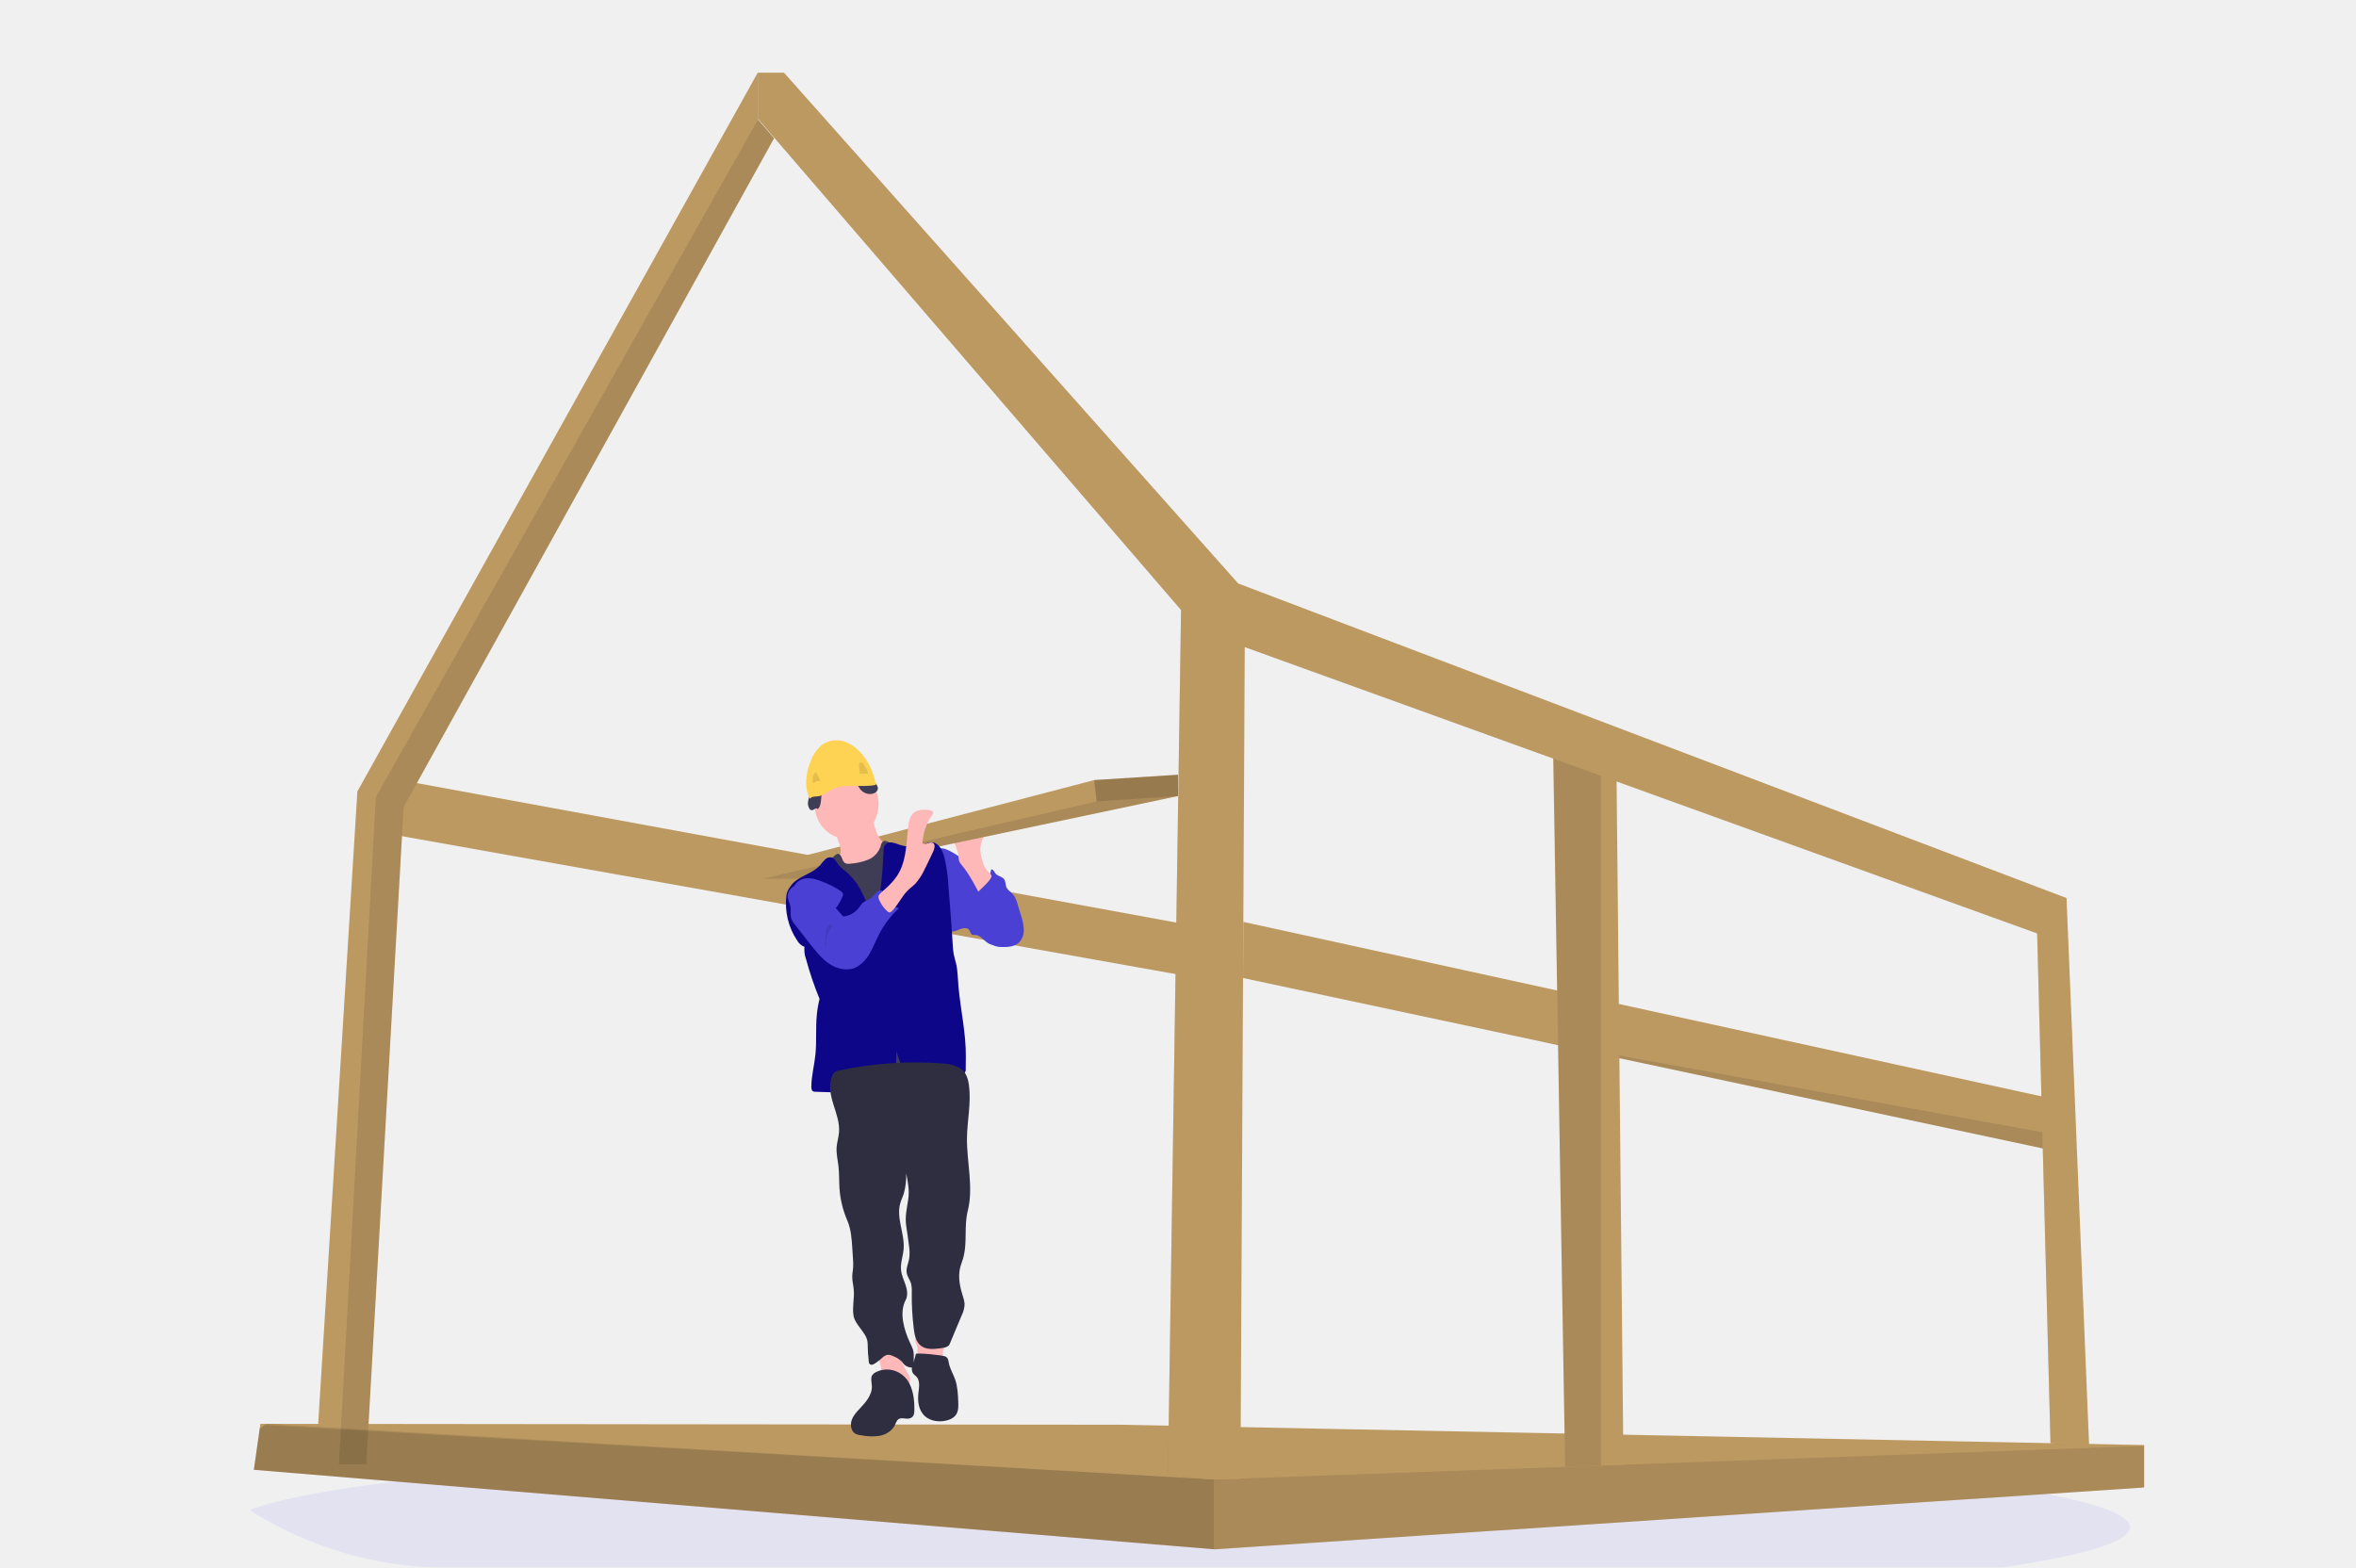
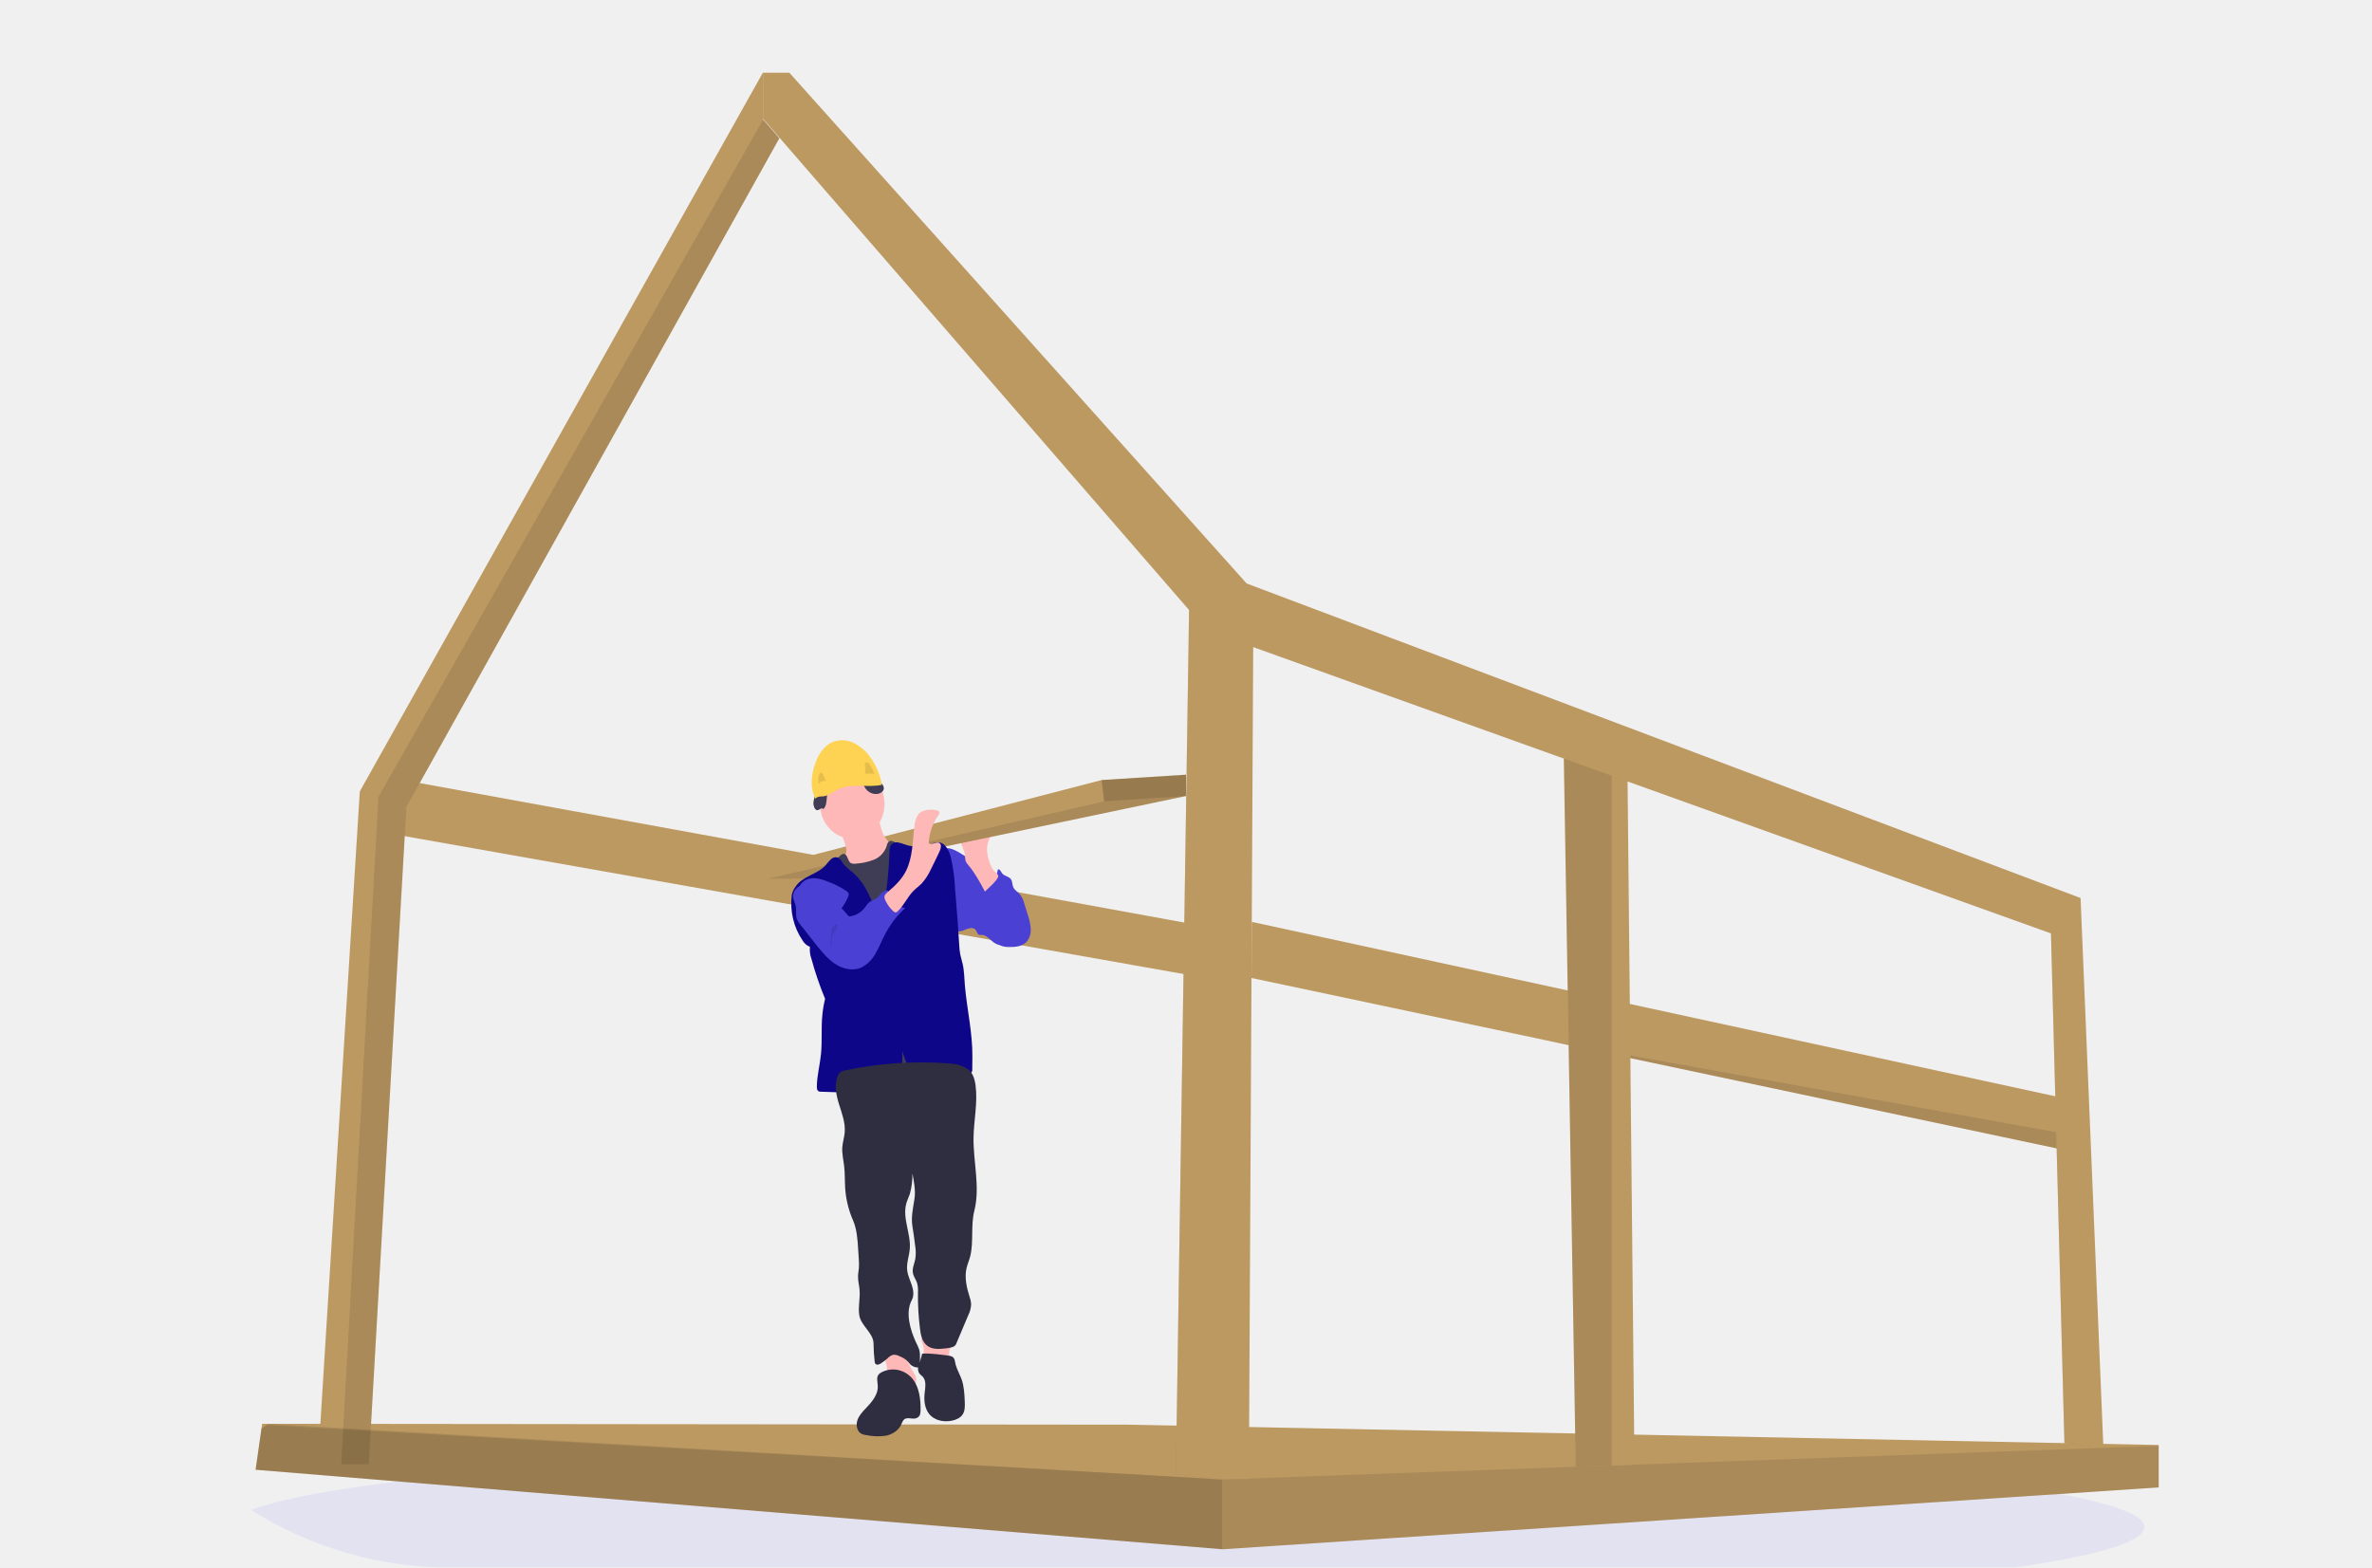
- <svg xmlns="http://www.w3.org/2000/svg" width="544" height="362" viewBox="0 0 544 362" fill="none">
+ <svg xmlns="http://www.w3.org/2000/svg" width="354" height="234" viewBox="0 0 354 234" fill="none">
  <g id="underConstruction" clip-path="url(#clip0)">
-     <path id="Vector" opacity="0.1" d="M491.809 352.641C491.809 356.054 480.941 359.252 461.976 362H103.269C87.31 362.037 71.626 357.501 57.812 348.854L57.6 348.724C63.05 346.575 72.888 344.571 86.277 342.762L86.878 342.683C92.882 341.888 99.593 341.134 106.927 340.419C107.112 340.419 107.301 340.389 107.486 340.364C113.306 339.804 119.496 339.28 126.058 338.79C126.266 338.79 126.469 338.75 126.677 338.74C129.208 338.544 131.791 338.357 134.427 338.18L135.443 338.11C154.634 336.821 176.448 335.792 200.105 335.112H200.133C203.446 335.013 206.794 334.924 210.178 334.848C213.941 334.751 217.75 334.666 221.605 334.593C224.547 334.523 227.526 334.473 230.515 334.423H230.584C244.066 334.203 257.996 334.093 272.24 334.093C307.462 334.093 340.754 334.788 370.253 336.037H370.337C374.872 336.227 379.325 336.437 383.666 336.651L387.361 336.841C392.26 337.094 397.033 337.366 401.679 337.656C456.318 341.019 491.809 346.48 491.809 352.641Z" fill="#6C63FF" />
-     <path id="Vector_2" d="M72.893 338.146L77.738 338.131H84.569L93.206 186.339L178.739 31.924L175.021 27.607V16.674L82.518 182.761L72.893 338.146Z" fill="#BD9962" />
-     <path id="Vector_3" d="M58.616 339.41L280.245 357.758L280.434 357.773L494.922 343.502L495.084 343.492V333.693L258.745 329.001L61.568 328.797H60.127L59.969 329.896L58.616 339.41Z" fill="#BD9962" />
-     <path id="Vector_4" opacity="0.1" d="M58.616 339.41L280.245 357.758L280.434 357.773L494.922 343.502L495.084 343.312V333.898H494.894L280.245 341.653L61.568 328.797H61.535L61.147 329.071L59.969 329.896L58.616 339.41Z" fill="black" />
-     <path id="Vector_5" opacity="0.1" d="M58.616 339.41L280.245 357.758V341.653L61.147 329.071L59.969 329.896L58.616 339.41Z" fill="black" />
-     <path id="Vector_6" opacity="0.1" d="M286.66 145.755L287.413 149.428L470.373 215.545L473.458 333.269L480.137 334.078L474.899 213.097L286.66 145.755Z" fill="black" />
-     <path id="Vector_7" d="M287.016 225.848L354.121 240.144L354.144 240.149L471.676 265.198L477.057 262.864L477.038 262.455L476.687 254.335L287.085 212.887L287.016 225.848Z" fill="#BD9962" />
-     <path id="Vector_8" opacity="0.1" d="M174.993 27.402L272.702 140.859L269.681 340.429L277.981 341.513L280.244 134.328L174.993 16.789V27.402Z" fill="black" />
-     <path id="Vector_9" d="M90.9 192.754L158.385 204.779L158.408 204.783L276.605 225.855L281.916 223.341L281.885 222.932L281.3 214.828L90.596 179.796L90.9 192.754Z" fill="#BD9962" />
-     <path id="Vector_10" opacity="0.1" d="M354.144 240.149L471.676 265.198L477.056 262.864L477.038 262.455L354.144 240.149Z" fill="black" />
-     <path id="Vector_11" d="M358.638 175.166L360.453 283.266L361.39 338.725L369.653 338.425L374.854 338.235L373.237 176.73L369.653 175.441L368.868 175.166H358.638Z" fill="#BD9962" />
-     <path id="Vector_12" opacity="0.1" d="M358.711 175.141V175.166L360.453 283.266L361.39 338.725L369.653 338.425V175.141H358.711Z" fill="black" />
-     <path id="Vector_13" d="M229.208 202.773C229.693 203.058 230.156 203.384 230.593 203.748C231.111 204.238 231.576 204.789 231.979 205.392C233.96 208.165 235.789 211.388 235.595 214.886C235.6 215.394 235.511 215.899 235.334 216.371C235.157 216.842 234.896 217.272 234.566 217.634C233.748 218.388 232.575 218.423 231.503 218.423C230.339 218.423 229.115 218.423 228.109 217.774C227.102 217.124 226.261 215.86 225.069 215.89C224.901 215.92 224.73 215.92 224.561 215.89C224.15 215.745 224.067 215.16 223.799 214.791C223.337 214.126 222.363 214.291 221.638 214.581C220.913 214.871 220.109 215.305 219.393 214.97C218.978 214.733 218.638 214.366 218.419 213.916C216.705 210.918 216.34 207.315 216.017 203.833C215.818 201.714 214.303 194.489 218.483 196.133C220.331 196.852 222.058 198.291 223.739 199.346L229.208 202.773Z" fill="#4A41D4" />
-     <path id="Vector_14" d="M225.079 203.488C225.452 203.778 225.904 203.925 226.364 203.905C226.823 203.886 227.264 203.7 227.614 203.378C228.302 202.706 228.74 201.786 228.847 200.79C229.309 200.635 229.545 201.289 229.84 201.689C230.358 202.369 231.411 202.359 231.882 203.083C232.21 203.583 232.136 204.277 232.367 204.842C232.667 205.572 233.411 205.951 233.919 206.541C234.399 207.185 234.745 207.933 234.935 208.734L235.692 211.193C236.055 212.215 236.288 213.286 236.385 214.376C236.433 214.921 236.38 215.47 236.229 215.993C236.079 216.515 235.833 217 235.508 217.419C234.491 218.603 232.824 218.728 231.351 218.693C230.859 218.704 230.368 218.642 229.891 218.508C228.584 218.068 227.748 216.644 227.402 215.21C227.055 213.776 227.092 212.272 226.889 210.803C226.67 209.36 226.282 207.953 225.734 206.616C225.328 205.577 224.21 204.028 224.229 202.923C224.561 202.923 224.801 203.253 225.079 203.488Z" fill="#4A41D4" />
-     <path id="Vector_15" d="M226.737 198.426C226.521 197.717 226.395 196.979 226.363 196.233C226.363 194.734 226.996 193.324 227.633 191.985L222.354 192.76C221.716 192.855 221.005 192.995 220.645 193.569C220.508 193.854 220.437 194.17 220.437 194.491C220.437 194.812 220.508 195.128 220.645 195.413C220.909 195.983 221.12 196.581 221.273 197.197C221.285 197.736 221.342 198.273 221.444 198.801C221.608 199.189 221.838 199.54 222.123 199.835C223.633 201.644 224.765 203.778 225.892 205.891C225.859 205.831 229.074 203.138 228.945 202.259C228.871 201.759 227.942 201.159 227.647 200.68C227.238 199.983 226.932 199.223 226.737 198.426V198.426Z" fill="#FFB8B8" />
-     <path id="Vector_16" d="M272 178.904V183.826L194.096 200.265L190.055 202.913H176.111V200.14L252.652 180.133L272 178.904Z" fill="#BD9962" />
-     <path id="Vector_17" opacity="0.1" d="M272 183.826L194.096 200.265L190.055 202.913H176.111L253.22 185.06L272 183.826Z" fill="black" />
-     <path id="Vector_18" d="M195.459 193.679C199.545 193.679 202.858 190.095 202.858 185.674C202.858 181.254 199.545 177.67 195.459 177.67C191.372 177.67 188.06 181.254 188.06 185.674C188.06 190.095 191.372 193.679 195.459 193.679Z" fill="#FFB8B8" />
-     <path id="Vector_19" d="M194.027 195.673C194.134 196.131 194.134 196.609 194.027 197.067C193.911 197.387 193.747 197.684 193.542 197.946C192.826 198.946 192.033 199.879 191.173 200.735C191.611 201.794 192.401 202.637 193.385 203.098C194.363 203.548 195.388 203.866 196.438 204.043C196.962 204.192 197.508 204.232 198.045 204.162C198.541 204.028 199.011 203.797 199.431 203.483L203.542 200.82C204.162 200.456 204.736 200.008 205.251 199.485C206.005 198.647 206.431 197.527 206.442 196.358C206.461 196.148 206.409 195.938 206.294 195.768C206.137 195.62 205.939 195.53 205.731 195.513C204.285 195.168 203.145 193.899 202.498 192.46C201.913 190.985 201.535 189.424 201.376 187.828L196.992 190.326C196.341 190.701 195.695 191.076 195.02 191.401C194.591 191.611 193.722 191.785 193.418 192.21C192.836 192.995 193.875 194.729 194.027 195.673Z" fill="#FFB8B8" />
-     <path id="Vector_20" d="M191.2 199.281C190.576 199.834 190.089 200.547 189.782 201.354C189.496 202.354 189.782 203.408 190.041 204.397C191.253 208.614 192.179 212.921 192.812 217.284C193.2 220.282 193.343 223.325 193.533 226.358C193.921 232.544 194.484 242.408 195.237 248.554C198.008 248.689 200.71 247.814 203.458 247.494C208.594 246.905 213.883 248.254 218.913 246.995C217.693 241.783 216.474 232.884 215.255 227.677C214.715 225.626 214.341 223.528 214.137 221.406C214.031 219.882 214.095 218.353 214.114 216.819C214.155 213.821 214.003 210.823 213.85 207.825C213.675 204.327 213.499 200.83 212.733 197.407C212.679 196.971 212.49 196.567 212.197 196.263C211.735 195.898 211.135 196.028 210.585 196.108C208.902 196.339 207.199 195.902 205.791 194.879C205.181 194.429 204.364 193.879 203.796 194.379C203.553 194.68 203.393 195.049 203.334 195.443C203.082 196.15 202.694 196.791 202.196 197.322C201.697 197.854 201.099 198.264 200.442 198.526C199.126 199.042 197.748 199.348 196.35 199.436C195.923 199.535 195.477 199.48 195.08 199.281C194.424 198.846 194.378 197.282 193.551 197.177C192.826 197.087 191.69 198.776 191.2 199.281Z" fill="#3F3D56" />
-     <path id="Vector_21" d="M202.128 211.483C200.424 209.719 199.676 207.161 198.433 204.987C197.587 203.525 196.507 202.239 195.242 201.189C194.606 200.735 194.023 200.2 193.505 199.595C193.066 199.011 192.734 198.231 192.069 198.006C191.794 197.942 191.509 197.95 191.238 198.031C190.967 198.112 190.718 198.263 190.512 198.471C190.105 198.891 189.72 199.335 189.358 199.8C187.399 201.994 183.958 202.299 182.407 204.837C181.988 205.375 181.703 206.02 181.58 206.711C181.133 210.405 182.016 214.144 184.046 217.154C184.439 217.852 185.043 218.381 185.755 218.653C185.658 219.585 185.773 220.528 186.088 221.401C186.943 224.564 187.994 227.66 189.233 230.67C188.937 231.848 188.73 233.049 188.614 234.263C188.291 237.316 188.591 240.414 188.286 243.472C188.037 245.97 187.362 248.404 187.339 250.907C187.339 251.307 187.372 251.782 187.69 251.986C187.86 252.081 188.05 252.124 188.24 252.111L193.921 252.296C197.219 252.401 200.549 252.506 203.796 251.847C204.228 251.777 204.648 251.634 205.038 251.422C206.137 250.757 206.502 249.258 206.678 247.924C206.907 246.194 206.998 244.445 206.95 242.697C207.639 245.051 208.456 247.484 210.534 248.504C211.634 249.043 212.89 249.003 214.095 248.968C216.694 248.843 219.283 248.555 221.85 248.104C222.008 248.125 222.169 248.106 222.319 248.048C222.469 247.99 222.605 247.895 222.715 247.77C222.825 247.645 222.906 247.494 222.953 247.329C222.999 247.164 223.009 246.99 222.982 246.82L223.01 244.092C223.065 238.55 221.795 233.254 221.301 227.737C221.144 225.998 221.157 224.239 220.765 222.536C220.603 221.821 220.368 221.121 220.224 220.402C220.101 219.697 220.024 218.985 219.994 218.268L219.633 212.772C219.462 210.229 219.218 207.775 219.037 205.237C218.938 202.765 218.607 200.311 218.049 197.912C217.647 196.412 216.811 194.714 215.366 194.529C214.594 194.434 213.846 194.799 213.112 195.053C211.307 195.668 209.369 195.659 207.569 195.028C207.013 194.791 206.433 194.623 205.842 194.529C205.544 194.485 205.241 194.527 204.963 194.652C204.686 194.777 204.444 194.979 204.262 195.238C204.083 195.629 203.999 196.062 204.017 196.497C203.8 201.489 203.399 206.631 202.128 211.483Z" fill="#0E0689" />
-     <path id="Vector_22" d="M194.697 211.633C192.568 209.204 190.383 206.731 187.639 205.187C186.559 204.577 185.33 204.118 184.134 204.347C182.938 204.577 181.824 205.701 181.88 207.016C181.917 207.83 182.374 208.55 182.517 209.349C182.684 210.249 182.443 211.208 182.702 212.077C182.912 212.65 183.226 213.172 183.626 213.611L186.896 217.804C188.281 219.552 189.667 221.326 191.45 222.536C193.233 223.745 195.542 224.309 197.5 223.45C198.894 222.749 200.052 221.599 200.817 220.157C201.629 218.758 202.202 217.229 202.964 215.785C204.15 213.478 205.716 211.424 207.583 209.724C206.622 209.454 205.417 209.074 204.812 208.225C204.64 207.955 204.493 207.667 204.373 207.365L203.625 205.617C203.37 205.602 203.116 205.645 202.877 205.742C202.639 205.839 202.422 205.989 202.239 206.181C201.918 206.582 201.574 206.961 201.209 207.315C200.558 207.845 199.676 207.99 199.085 208.595C198.856 208.854 198.649 209.135 198.466 209.434C198.019 210.07 197.451 210.595 196.801 210.974C196.151 211.353 195.434 211.578 194.697 211.633V211.633Z" fill="#4A41D4" />
-     <path id="Vector_23" d="M207.754 201.184C209.357 198.021 209.283 194.229 209.74 190.656C209.789 189.71 210.096 188.801 210.622 188.043C211.546 186.914 213.176 186.899 214.571 187.044C214.982 187.094 215.495 187.303 215.472 187.748C215.439 187.907 215.367 188.054 215.264 188.173C213.912 190.061 213.117 192.345 212.982 194.729C213.707 195.273 214.83 194.154 215.527 194.729C215.989 195.148 215.777 195.978 215.499 196.577C214.856 197.966 214.192 199.346 213.509 200.715C212.963 201.921 212.251 203.032 211.398 204.008C210.811 204.617 210.123 205.097 209.527 205.696C208.142 207.101 207.306 209.084 205.874 210.453C205.753 210.595 205.589 210.686 205.412 210.708C205.23 210.694 205.058 210.611 204.927 210.473C204.212 209.844 203.619 209.068 203.181 208.19C202.636 207.101 202.719 206.781 203.579 206.011C205.186 204.637 206.752 203.163 207.754 201.184Z" fill="#FFB8B8" />
-     <path id="Vector_24" d="M192.018 209.484C192.295 209.669 192.637 209.879 192.941 209.724C193.066 209.642 193.172 209.531 193.251 209.399C193.779 208.637 194.219 207.808 194.563 206.931C194.622 206.807 194.655 206.67 194.66 206.531C194.66 206.211 194.396 205.976 194.152 205.791C192.84 204.887 191.43 204.162 189.953 203.633C188.734 203.133 187.459 202.698 186.166 202.823C185.68 202.859 185.206 203 184.771 203.239C184.337 203.477 183.952 203.809 183.639 204.212C182.716 205.497 184.263 205.886 185.233 206.351C187.478 207.455 189.907 208.095 192.018 209.484Z" fill="#4A41D4" />
-     <path id="Vector_25" opacity="0.1" d="M190.563 217.978C190.547 218.093 190.557 218.209 190.591 218.318C190.624 218.428 190.681 218.527 190.757 218.608C190.891 217.899 190.715 217.149 190.854 216.434C191.057 215.36 192.023 214.551 192.106 213.471C190.337 213.097 190.577 216.819 190.563 217.978Z" fill="black" />
-     <path id="Vector_26" opacity="0.2" d="M272 178.904V183.826L253.22 185.06L252.652 180.133L272 178.904Z" fill="black" />
-     <path id="Vector_27" d="M188.799 186.864C189.972 185.829 189.293 183.661 190.087 182.272C190.549 181.512 191.33 181.112 192.096 180.773C193.022 180.304 194.013 180.007 195.029 179.893C195.538 179.84 196.052 179.912 196.531 180.103C197.011 180.294 197.445 180.6 197.801 180.997C198.101 181.367 198.304 181.817 198.586 182.202C198.935 182.651 199.389 182.989 199.902 183.181C200.414 183.372 200.965 183.411 201.496 183.291C202.11 183.141 202.747 182.636 202.706 181.957C202.636 181.544 202.441 181.167 202.151 180.888L200.83 179.304C199.329 177.505 197.662 175.596 195.459 175.146C193.925 174.832 192.355 175.276 190.877 175.811C190.281 176.026 189.612 176.346 189.445 177C189.335 177.45 189.501 177.939 189.404 178.394C189.214 179.299 188.143 179.603 187.644 180.363C187.145 181.122 187.298 182.022 187.154 182.861C187.011 183.701 186.596 184.52 186.545 185.39C186.512 185.914 186.757 186.889 187.302 187.079C187.847 187.268 188.462 186.239 188.799 186.864Z" fill="#3F3D56" />
-     <path id="Vector_28" d="M202.258 181.237C201.868 179.039 201.029 176.963 199.8 175.161C198.708 173.478 197.189 172.173 195.427 171.404C194.545 171.031 193.598 170.879 192.655 170.96C191.711 171.04 190.797 171.351 189.981 171.868C188.769 172.804 187.826 174.091 187.261 175.581C186.064 178.369 185.621 181.777 187.011 184.455C187.565 183.726 188.517 184.056 189.358 183.791C190.411 183.466 191.302 182.706 192.304 182.232C195.33 180.788 199.024 181.957 202.258 181.237Z" fill="#FED253" />
-     <path id="Vector_29" opacity="0.1" d="M187.718 181.082C187.612 180.183 187.543 179.139 188.134 178.499C188.163 178.46 188.201 178.429 188.243 178.408C188.286 178.387 188.332 178.377 188.379 178.379C188.42 178.394 188.458 178.417 188.49 178.448C188.523 178.479 188.549 178.517 188.568 178.559C188.909 179.142 189.2 179.757 189.436 180.398C189.092 180.312 188.732 180.34 188.403 180.478C188.073 180.616 187.79 180.858 187.589 181.172" fill="black" />
-     <path id="Vector_30" opacity="0.1" d="M198.512 178.544L198.346 176.76C198.319 176.613 198.33 176.461 198.378 176.321C198.448 176.203 198.555 176.117 198.68 176.08C198.804 176.043 198.937 176.058 199.052 176.121C199.28 176.257 199.467 176.459 199.593 176.705C199.977 177.344 200.296 178.026 200.544 178.739C199.8 178.584 199.035 178.594 198.295 178.769" fill="black" />
-     <path id="Vector_31" d="M203.485 316.555C203.568 317.315 203.531 318.066 203.377 318.787C202.986 320.211 201.835 321.297 200.696 322.315L207.439 323.681C208.253 323.844 209.171 323.995 209.767 323.592C210.011 323.377 210.182 323.105 210.266 322.8C210.349 322.495 210.343 322.166 210.248 321.842C210.069 321.195 209.964 320.543 209.935 319.897C210.06 319.381 210.129 318.848 210.141 318.306C210.038 317.873 209.845 317.448 209.569 317.054C208.17 314.735 207.324 312.258 206.478 309.802C206.503 309.872 201.818 311.15 201.749 312.037C201.71 312.541 202.704 313.48 202.945 314.053C203.27 314.877 203.452 315.721 203.485 316.555V316.555Z" fill="#FFB8B8" />
-     <path id="Vector_32" d="M209.454 318.623C208.586 317.486 207.387 316.7 206.054 316.393C204.72 316.087 203.33 316.277 202.11 316.934C201.849 317.067 201.618 317.262 201.435 317.504C200.974 318.203 201.269 319.168 201.311 320.032C201.417 322.141 199.865 323.855 198.47 325.329C197.722 326.118 196.96 326.963 196.623 328.037C196.286 329.111 196.535 330.475 197.44 331.035C197.835 331.249 198.265 331.378 198.706 331.415C200.182 331.726 201.696 331.772 203.186 331.55C204.659 331.245 206.105 330.341 206.742 328.872C206.865 328.473 207.069 328.11 207.338 327.807C208.151 327.113 209.398 327.927 210.322 327.432C211.084 327.023 211.116 326.378 211.125 325.529C211.153 323.18 210.83 320.522 209.454 318.623Z" fill="#2F2E41" />
-     <path id="Vector_33" d="M217.828 313.793C217.688 313.195 217.653 312.599 217.725 312.019C217.941 310.87 218.854 309.947 219.761 309.078L213.732 308.368C213.004 308.283 212.187 308.214 211.7 308.566C211.506 308.75 211.38 308.975 211.334 309.221C211.287 309.467 211.322 309.727 211.434 309.979C211.649 310.481 211.798 310.991 211.881 311.501C211.816 311.917 211.803 312.343 211.841 312.772C211.969 313.11 212.177 313.436 212.453 313.733C213.884 315.492 214.845 317.407 215.803 319.305C215.775 319.251 219.767 317.981 219.749 317.275C219.738 316.874 218.784 316.185 218.522 315.744C218.165 315.11 217.931 314.452 217.828 313.793V313.793Z" fill="#FFB8B8" />
-     <path id="Vector_34" d="M221.845 246.79C223.072 247.592 223.546 249.167 223.737 250.63C224.262 254.639 223.341 258.69 223.272 262.736C223.207 268.405 224.834 274.177 223.444 279.667C222.612 282.949 223.318 286.7 222.537 290.015C222.305 291 221.877 291.928 221.654 292.913C221.189 295.046 221.677 297.278 222.333 299.364C222.542 299.927 222.675 300.515 222.728 301.113C222.696 302.034 222.465 302.937 222.049 303.758L219.26 310.411C218.949 311.156 217.722 311.278 216.936 311.377C215.458 311.555 213.808 311.681 212.632 310.758C211.456 309.834 211.173 308.287 210.992 306.843C210.644 304.07 210.489 301.277 210.527 298.483C210.578 297.754 210.514 297.021 210.336 296.312C210.081 295.51 209.518 294.816 209.365 293.968C209.17 292.87 209.723 291.792 209.927 290.686C210.067 289.675 210.052 288.648 209.881 287.643C209.699 286.142 209.49 284.642 209.253 283.151C208.919 281.064 209.397 279.006 209.718 276.915C210.02 274.95 209.634 272.948 209.253 270.998C209.286 272.581 209.09 274.16 208.672 275.686C208.426 276.432 208.073 277.145 207.859 277.904C206.906 281.313 208.937 284.89 208.649 288.421C208.514 290.071 207.873 291.703 208.054 293.33C208.179 294.521 208.728 295.613 209.104 296.748C209.481 297.883 209.676 299.181 209.104 300.241C207.594 303.12 208.723 307.035 210.076 309.989C210.35 310.513 210.59 311.055 210.792 311.611C211.191 312.943 210.857 314.373 210.964 315.761C210.574 315.825 210.176 315.799 209.798 315.684C209.42 315.57 209.073 315.37 208.784 315.1C208.579 314.884 208.412 314.631 208.212 314.406C207.654 313.869 206.992 313.452 206.269 313.182C205.844 312.942 205.361 312.83 204.875 312.858C204.364 313.002 203.904 313.29 203.55 313.688C203.09 314.096 202.603 314.47 202.09 314.809C201.872 314.978 201.617 315.092 201.347 315.142C201.211 315.163 201.071 315.14 200.949 315.077C200.826 315.014 200.726 314.914 200.664 314.79C200.634 314.712 200.617 314.63 200.612 314.546C200.44 313.131 200.348 311.706 200.338 310.28C200.338 307.827 197.428 306.139 197.061 303.715C196.768 301.76 197.312 299.768 197.131 297.798C197.043 296.786 196.764 295.792 196.782 294.779C196.782 294.122 196.931 293.48 196.982 292.828C197.025 292.105 197.014 291.379 196.95 290.657L196.806 288.393C196.666 286.156 196.513 283.873 195.639 281.829C194.603 279.442 193.989 276.89 193.826 274.289C193.733 272.648 193.794 271.007 193.608 269.361C193.44 267.875 193.069 266.398 193.175 264.907C193.264 263.754 193.64 262.638 193.729 261.484C193.91 259.267 193.073 257.11 192.418 254.986C191.762 252.862 191.279 250.508 192.139 248.459C192.262 248.123 192.466 247.823 192.734 247.587C193.064 247.367 193.439 247.226 193.831 247.175C201.806 245.485 209.98 244.959 218.103 245.613C219.427 245.689 220.713 246.093 221.845 246.79Z" fill="#2F2E41" />
-     <path id="Vector_35" d="M220.538 318.533C221.107 320.152 221.185 321.916 221.259 323.645C221.301 324.644 221.328 325.714 220.829 326.558C220.331 327.402 219.356 327.847 218.423 328.057C216.497 328.487 214.266 328.082 213.024 326.428C212.072 325.164 211.874 323.43 212.049 321.791C212.197 320.447 212.511 318.873 211.62 317.919C211.389 317.664 211.089 317.484 210.876 317.209C210.414 316.599 210.488 315.68 210.738 314.931C211.062 314.214 211.306 313.457 211.463 312.677C211.5 312.307 217.716 312.937 218.289 313.242C219.07 313.656 218.95 314.351 219.185 315.19C219.513 316.36 220.141 317.414 220.538 318.533Z" fill="#2F2E41" />
-     <path id="Vector_36" d="M174.993 27.402L272.702 140.859L269.681 340.429L277.981 341.513L278.12 341.533H286.419L287.412 149.428L470.373 215.545L473.458 333.269L480.137 334.078L482.4 334.353L477.162 207.38L285.902 134.738L181.03 16.789H174.993V27.402Z" fill="#BD9962" />
-     <path id="Vector_37" opacity="0.1" d="M78.255 338.131H84.569L93.206 186.339L178.739 31.924L175.021 27.607L86.795 184.026L78.255 338.131Z" fill="black" />
+     <path id="Vector" opacity="0.1" d="M320.037 227.95C320.037 230.156 312.965 232.224 300.625 234H67.201C56.816 234.024 46.61 231.092 37.621 225.502L37.482 225.418C41.029 224.029 47.431 222.734 56.144 221.565L56.535 221.513C60.442 220.999 64.809 220.512 69.582 220.05C69.702 220.05 69.825 220.03 69.945 220.014C73.732 219.653 77.761 219.313 82.031 218.997C82.166 218.997 82.298 218.971 82.433 218.965C84.081 218.838 85.762 218.717 87.477 218.603L88.138 218.558C100.626 217.724 114.821 217.059 130.216 216.62H130.234C132.39 216.555 134.569 216.498 136.771 216.448C139.219 216.386 141.698 216.331 144.207 216.284C146.121 216.239 148.06 216.206 150.004 216.174H150.049C158.823 216.032 167.887 215.961 177.156 215.961C200.077 215.961 221.741 216.41 240.937 217.217H240.991C243.943 217.34 246.84 217.476 249.665 217.614L252.07 217.737C255.258 217.901 258.364 218.076 261.387 218.264C296.943 220.437 320.037 223.968 320.037 227.95Z" fill="#6C63FF" />
+     <path id="Vector_2" d="M47.434 218.58L50.586 218.571H55.032L60.652 120.451L116.312 20.636L113.892 17.845V10.778L53.697 118.139L47.434 218.58Z" fill="#BD9962" />
+     <path id="Vector_3" d="M38.144 219.397L182.365 231.258L182.488 231.267L322.063 222.043L322.168 222.036V215.702L168.374 212.669L40.064 212.537H39.126L39.024 213.248L38.144 219.397Z" fill="#BD9962" />
+     <path id="Vector_4" opacity="0.1" d="M38.144 219.397L182.365 231.258L182.488 231.267L322.063 222.043L322.168 221.92V215.835H322.045L182.365 220.848L40.064 212.537H40.043L39.791 212.715L39.024 213.248L38.144 219.397Z" fill="black" />
+     <path id="Vector_5" opacity="0.1" d="M38.144 219.397L182.365 231.258V220.848L39.791 212.715L39.024 213.248L38.144 219.397Z" fill="black" />
+     <path id="Vector_6" opacity="0.1" d="M186.54 94.218L187.029 96.592L306.088 139.33L308.096 215.428L312.442 215.951L309.034 137.748L186.54 94.218Z" fill="black" />
+     <path id="Vector_7" d="M186.771 145.99L230.439 155.231L230.454 155.235L306.936 171.426L310.437 169.918L310.425 169.653L310.197 164.404L186.816 137.612L186.771 145.99Z" fill="#BD9962" />
+     <path id="Vector_8" opacity="0.1" d="M113.875 17.713L177.457 91.052L175.491 220.056L180.892 220.757L182.365 86.831L113.875 10.853V17.713Z" fill="black" />
+     <path id="Vector_9" d="M59.152 124.598L103.066 132.371L103.082 132.373L179.996 145.994L183.452 144.369L183.433 144.105L183.052 138.867L58.954 116.222L59.152 124.598Z" fill="#BD9962" />
+     <path id="Vector_10" opacity="0.1" d="M230.454 155.234L306.936 171.426L310.437 169.918L310.425 169.653L230.454 155.234Z" fill="black" />
+     <path id="Vector_11" d="M233.378 113.229L234.559 183.106L235.169 218.955L240.546 218.761L243.93 218.638L242.878 114.24L240.546 113.407L240.035 113.229H233.378Z" fill="#BD9962" />
+     <path id="Vector_12" opacity="0.1" d="M233.426 113.213V113.229L234.559 183.106L235.169 218.955L240.546 218.761V113.213H233.426Z" fill="black" />
+     <path id="Vector_13" d="M149.153 131.074C149.469 131.259 149.77 131.469 150.055 131.704C150.392 132.021 150.694 132.378 150.957 132.767C152.246 134.56 153.436 136.643 153.31 138.904C153.313 139.233 153.255 139.559 153.14 139.864C153.025 140.169 152.855 140.446 152.64 140.68C152.108 141.168 151.344 141.191 150.647 141.191C149.89 141.191 149.093 141.191 148.438 140.771C147.783 140.351 147.236 139.534 146.46 139.553C146.351 139.573 146.239 139.573 146.13 139.553C145.862 139.459 145.808 139.082 145.634 138.843C145.333 138.413 144.699 138.52 144.227 138.707C143.755 138.894 143.232 139.175 142.767 138.959C142.496 138.805 142.275 138.568 142.132 138.277C141.017 136.339 140.78 134.011 140.569 131.759C140.44 130.39 139.454 125.719 142.174 126.782C143.377 127.247 144.501 128.177 145.595 128.859L149.153 131.074Z" fill="#4A41D4" />
+     <path id="Vector_14" d="M146.467 131.536C146.71 131.724 147.004 131.819 147.303 131.806C147.602 131.793 147.889 131.673 148.117 131.465C148.564 131.031 148.85 130.436 148.919 129.792C149.22 129.692 149.373 130.115 149.565 130.374C149.902 130.813 150.587 130.806 150.894 131.275C151.107 131.598 151.059 132.047 151.209 132.412C151.405 132.883 151.889 133.129 152.219 133.51C152.532 133.926 152.757 134.41 152.881 134.928L153.373 136.517C153.609 137.178 153.761 137.87 153.824 138.574C153.855 138.927 153.821 139.282 153.723 139.62C153.625 139.957 153.465 140.271 153.253 140.541C152.592 141.307 151.507 141.388 150.548 141.365C150.228 141.372 149.908 141.332 149.599 141.246C148.748 140.961 148.204 140.041 147.979 139.114C147.753 138.187 147.777 137.215 147.645 136.265C147.502 135.332 147.25 134.423 146.894 133.558C146.629 132.886 145.902 131.885 145.914 131.171C146.13 131.171 146.286 131.385 146.467 131.536Z" fill="#4A41D4" />
+     <path id="Vector_15" d="M147.546 128.264C147.405 127.806 147.323 127.329 147.302 126.847C147.302 125.878 147.714 124.967 148.129 124.101L144.693 124.602C144.279 124.663 143.816 124.753 143.581 125.125C143.492 125.309 143.446 125.513 143.446 125.721C143.446 125.928 143.492 126.133 143.581 126.317C143.754 126.685 143.891 127.072 143.99 127.47C143.998 127.818 144.035 128.165 144.101 128.507C144.208 128.757 144.358 128.984 144.543 129.175C145.526 130.345 146.262 131.724 146.996 133.09C146.975 133.051 149.066 131.31 148.982 130.742C148.934 130.419 148.33 130.031 148.138 129.721C147.872 129.271 147.672 128.78 147.546 128.264V128.264Z" fill="#FFB8B8" />
+     <path id="Vector_16" d="M177 115.645V118.827L126.305 129.453L123.675 131.165H114.602V129.372L164.41 116.44L177 115.645Z" fill="#BD9962" />
+     <path id="Vector_17" opacity="0.1" d="M177 118.827L126.305 129.453L123.675 131.165H114.602L164.779 119.624L177 118.827Z" fill="black" />
+     <path id="Vector_18" d="M127.192 125.196C129.851 125.196 132.007 122.879 132.007 120.022C132.007 117.164 129.851 114.847 127.192 114.847C124.533 114.847 122.377 117.164 122.377 120.022C122.377 122.879 124.533 125.196 127.192 125.196Z" fill="#FFB8B8" />
+     <path id="Vector_19" d="M126.26 126.485C126.329 126.781 126.329 127.09 126.26 127.386C126.185 127.593 126.078 127.785 125.945 127.954C125.479 128.6 124.963 129.203 124.403 129.757C124.688 130.441 125.202 130.987 125.842 131.284C126.479 131.575 127.146 131.78 127.829 131.895C128.17 131.991 128.525 132.018 128.875 131.972C129.198 131.885 129.503 131.736 129.777 131.533L132.452 129.812C132.855 129.577 133.229 129.287 133.564 128.949C134.054 128.407 134.332 127.683 134.339 126.927C134.352 126.792 134.317 126.656 134.243 126.546C134.14 126.45 134.012 126.392 133.876 126.381C132.936 126.159 132.193 125.338 131.772 124.408C131.392 123.454 131.146 122.445 131.042 121.414L128.19 123.029C127.766 123.271 127.345 123.513 126.906 123.723C126.627 123.859 126.062 123.972 125.864 124.246C125.485 124.753 126.161 125.874 126.26 126.485Z" fill="#FFB8B8" />
+     <path id="Vector_20" d="M124.421 128.817C124.015 129.175 123.698 129.635 123.498 130.157C123.312 130.803 123.498 131.485 123.666 132.124C124.455 134.85 125.058 137.634 125.47 140.454C125.722 142.392 125.815 144.359 125.939 146.32C126.191 150.319 126.558 156.694 127.048 160.667C128.851 160.754 130.609 160.189 132.397 159.983C135.74 159.601 139.181 160.473 142.454 159.66C141.661 156.291 140.867 150.538 140.074 147.173C139.723 145.847 139.479 144.49 139.346 143.119C139.277 142.134 139.319 141.145 139.331 140.154C139.358 138.216 139.259 136.278 139.16 134.34C139.046 132.079 138.932 129.818 138.433 127.606C138.398 127.324 138.275 127.063 138.084 126.866C137.783 126.63 137.393 126.714 137.035 126.766C135.94 126.915 134.832 126.633 133.915 125.971C133.519 125.68 132.987 125.325 132.617 125.648C132.459 125.843 132.355 126.081 132.316 126.336C132.153 126.793 131.9 127.207 131.576 127.551C131.251 127.895 130.862 128.16 130.435 128.329C129.578 128.662 128.681 128.86 127.772 128.917C127.494 128.981 127.203 128.946 126.945 128.817C126.519 128.536 126.489 127.525 125.951 127.457C125.479 127.399 124.739 128.491 124.421 128.817Z" fill="#3F3D56" />
+     <path id="Vector_21" d="M131.532 136.704C130.423 135.564 129.936 133.91 129.128 132.505C128.577 131.561 127.874 130.729 127.051 130.051C126.637 129.757 126.258 129.411 125.921 129.02C125.635 128.642 125.419 128.138 124.986 127.993C124.807 127.951 124.621 127.957 124.445 128.009C124.269 128.061 124.107 128.159 123.973 128.294C123.708 128.565 123.457 128.852 123.222 129.153C121.947 130.571 119.708 130.768 118.698 132.408C118.426 132.756 118.241 133.173 118.16 133.62C117.87 136.008 118.444 138.425 119.765 140.37C120.021 140.821 120.414 141.164 120.877 141.339C120.814 141.942 120.889 142.551 121.094 143.116C121.65 145.16 122.334 147.162 123.14 149.107C122.948 149.868 122.813 150.645 122.738 151.43C122.527 153.403 122.723 155.406 122.524 157.382C122.362 158.997 121.923 160.57 121.908 162.189C121.908 162.447 121.929 162.754 122.137 162.886C122.247 162.947 122.37 162.975 122.494 162.967L126.191 163.087C128.337 163.154 130.504 163.222 132.617 162.796C132.898 162.751 133.171 162.658 133.425 162.521C134.141 162.092 134.378 161.123 134.492 160.26C134.642 159.142 134.701 158.011 134.67 156.882C135.118 158.403 135.65 159.976 137.002 160.635C137.717 160.984 138.535 160.958 139.319 160.935C141.01 160.854 142.695 160.668 144.366 160.377C144.469 160.39 144.573 160.378 144.671 160.34C144.769 160.303 144.857 160.241 144.928 160.161C145 160.08 145.053 159.982 145.083 159.876C145.113 159.769 145.12 159.656 145.102 159.546L145.12 157.783C145.156 154.201 144.33 150.777 144.008 147.211C143.906 146.087 143.915 144.95 143.659 143.849C143.554 143.387 143.401 142.935 143.308 142.47C143.228 142.014 143.177 141.554 143.157 141.091L142.923 137.538C142.812 135.894 142.653 134.308 142.535 132.667C142.471 131.069 142.255 129.483 141.892 127.932C141.631 126.963 141.087 125.865 140.146 125.745C139.644 125.684 139.157 125.919 138.679 126.084C137.505 126.482 136.244 126.476 135.073 126.068C134.711 125.914 134.333 125.806 133.948 125.745C133.755 125.717 133.557 125.744 133.377 125.825C133.196 125.905 133.039 126.036 132.921 126.204C132.804 126.456 132.749 126.736 132.761 127.018C132.62 130.244 132.358 133.568 131.532 136.704Z" fill="#0E0689" />
+     <path id="Vector_22" d="M126.696 136.801C125.311 135.231 123.889 133.633 122.104 132.635C121.4 132.24 120.601 131.943 119.822 132.092C119.044 132.24 118.32 132.967 118.356 133.817C118.38 134.343 118.677 134.808 118.771 135.325C118.879 135.906 118.722 136.527 118.891 137.089C119.028 137.459 119.232 137.796 119.492 138.08L121.62 140.79C122.521 141.921 123.423 143.067 124.583 143.849C125.743 144.631 127.246 144.996 128.521 144.44C129.427 143.987 130.181 143.244 130.679 142.311C131.208 141.407 131.58 140.419 132.076 139.485C132.848 137.994 133.866 136.666 135.082 135.567C134.457 135.393 133.672 135.147 133.278 134.598C133.166 134.424 133.071 134.238 132.993 134.043L132.506 132.912C132.34 132.903 132.175 132.931 132.02 132.994C131.864 133.056 131.723 133.153 131.604 133.277C131.395 133.537 131.172 133.782 130.934 134.011C130.51 134.353 129.936 134.447 129.551 134.837C129.403 135.005 129.268 135.187 129.149 135.38C128.858 135.791 128.488 136.13 128.065 136.376C127.642 136.621 127.176 136.766 126.696 136.801V136.801Z" fill="#4A41D4" />
+     <path id="Vector_23" d="M135.193 130.047C136.236 128.003 136.187 125.551 136.485 123.242C136.517 122.63 136.717 122.043 137.059 121.553C137.66 120.823 138.721 120.813 139.629 120.907C139.896 120.939 140.23 121.075 140.215 121.362C140.194 121.465 140.147 121.56 140.08 121.637C139.2 122.857 138.683 124.334 138.595 125.874C139.067 126.226 139.797 125.503 140.251 125.874C140.552 126.146 140.413 126.682 140.233 127.069C139.814 127.967 139.382 128.859 138.938 129.744C138.582 130.524 138.119 131.241 137.564 131.872C137.182 132.266 136.734 132.576 136.347 132.964C135.445 133.872 134.901 135.154 133.969 136.039C133.891 136.131 133.784 136.189 133.669 136.204C133.55 136.195 133.439 136.141 133.353 136.052C132.888 135.645 132.502 135.143 132.217 134.576C131.862 133.872 131.917 133.665 132.476 133.168C133.522 132.279 134.54 131.326 135.193 130.047Z" fill="#FFB8B8" />
+     <path id="Vector_24" d="M124.953 135.412C125.133 135.532 125.356 135.667 125.554 135.567C125.635 135.515 125.704 135.443 125.755 135.357C126.099 134.865 126.386 134.329 126.609 133.762C126.647 133.682 126.669 133.593 126.672 133.503C126.672 133.297 126.501 133.145 126.341 133.025C125.488 132.441 124.57 131.972 123.609 131.63C122.816 131.307 121.986 131.026 121.145 131.107C120.829 131.13 120.52 131.221 120.238 131.375C119.955 131.53 119.704 131.744 119.501 132.005C118.9 132.835 119.907 133.087 120.538 133.387C121.998 134.101 123.579 134.514 124.953 135.412Z" fill="#4A41D4" />
+     <path id="Vector_25" opacity="0.1" d="M124.006 140.903C123.996 140.977 124.002 141.052 124.024 141.123C124.046 141.194 124.083 141.258 124.132 141.31C124.22 140.852 124.105 140.367 124.196 139.905C124.328 139.211 124.956 138.687 125.01 137.99C123.859 137.748 124.015 140.154 124.006 140.903Z" fill="black" />
+     <path id="Vector_26" opacity="0.2" d="M177 115.645V118.827L164.779 119.624L164.41 116.44L177 115.645Z" fill="black" />
+     <path id="Vector_27" d="M122.858 120.79C123.621 120.122 123.179 118.72 123.696 117.822C123.997 117.331 124.505 117.073 125.004 116.853C125.606 116.55 126.251 116.358 126.912 116.285C127.243 116.25 127.577 116.297 127.89 116.42C128.202 116.544 128.484 116.741 128.716 116.998C128.911 117.237 129.043 117.528 129.226 117.777C129.454 118.067 129.749 118.286 130.083 118.41C130.416 118.534 130.775 118.558 131.12 118.481C131.52 118.384 131.934 118.058 131.907 117.619C131.862 117.351 131.735 117.108 131.547 116.927L130.687 115.903C129.71 114.741 128.625 113.507 127.192 113.216C126.194 113.013 125.172 113.3 124.21 113.646C123.822 113.785 123.387 113.991 123.278 114.414C123.206 114.705 123.315 115.022 123.251 115.316C123.128 115.9 122.431 116.097 122.106 116.588C121.782 117.079 121.881 117.661 121.788 118.203C121.695 118.746 121.424 119.275 121.391 119.838C121.37 120.177 121.529 120.806 121.884 120.929C122.239 121.052 122.638 120.387 122.858 120.79Z" fill="#3F3D56" />
+     <path id="Vector_28" d="M131.616 117.153C131.363 115.732 130.816 114.39 130.017 113.226C129.307 112.138 128.318 111.294 127.171 110.797C126.598 110.556 125.981 110.458 125.367 110.51C124.753 110.562 124.159 110.763 123.628 111.097C122.839 111.702 122.225 112.534 121.857 113.497C121.079 115.299 120.79 117.502 121.695 119.233C122.056 118.762 122.675 118.975 123.222 118.804C123.907 118.594 124.487 118.103 125.139 117.796C127.108 116.863 129.512 117.619 131.616 117.153Z" fill="#FED253" />
+     <path id="Vector_29" opacity="0.1" d="M122.154 117.053C122.085 116.472 122.04 115.797 122.425 115.383C122.444 115.358 122.468 115.338 122.496 115.324C122.524 115.311 122.554 115.305 122.584 115.306C122.611 115.315 122.636 115.33 122.657 115.35C122.678 115.37 122.695 115.395 122.707 115.422C122.93 115.799 123.119 116.197 123.273 116.611C123.049 116.555 122.814 116.573 122.6 116.663C122.386 116.752 122.201 116.908 122.07 117.111" fill="black" />
+     <path id="Vector_30" opacity="0.1" d="M129.179 115.412L129.071 114.259C129.053 114.164 129.06 114.066 129.092 113.975C129.137 113.899 129.207 113.844 129.288 113.82C129.369 113.796 129.455 113.805 129.531 113.846C129.678 113.934 129.8 114.065 129.882 114.224C130.132 114.637 130.34 115.077 130.501 115.538C130.017 115.438 129.519 115.445 129.038 115.558" fill="black" />
+     <path id="Vector_31" d="M132.415 204.624C132.469 205.115 132.445 205.6 132.345 206.067C132.09 206.987 131.341 207.689 130.6 208.347L134.988 209.23C135.518 209.336 136.115 209.433 136.503 209.173C136.662 209.033 136.773 208.858 136.827 208.661C136.882 208.464 136.878 208.251 136.816 208.041C136.699 207.623 136.631 207.202 136.612 206.785C136.694 206.451 136.739 206.106 136.746 205.756C136.68 205.476 136.553 205.201 136.374 204.946C135.463 203.447 134.913 201.846 134.363 200.259C134.379 200.304 131.33 201.13 131.285 201.703C131.26 202.029 131.907 202.636 132.064 203.007C132.275 203.539 132.393 204.085 132.415 204.624V204.624Z" fill="#FFB8B8" />
+     <path id="Vector_32" d="M136.299 205.961C135.734 205.226 134.954 204.718 134.087 204.519C133.219 204.321 132.314 204.444 131.52 204.869C131.35 204.955 131.2 205.081 131.081 205.237C130.781 205.69 130.973 206.313 131 206.872C131.069 208.235 130.059 209.343 129.152 210.295C128.665 210.806 128.169 211.352 127.949 212.046C127.73 212.74 127.892 213.622 128.481 213.984C128.739 214.123 129.018 214.206 129.305 214.229C130.266 214.431 131.251 214.46 132.22 214.317C133.179 214.12 134.12 213.535 134.535 212.585C134.615 212.328 134.747 212.093 134.922 211.897C135.451 211.449 136.263 211.975 136.864 211.655C137.36 211.39 137.381 210.974 137.387 210.425C137.405 208.907 137.195 207.188 136.299 205.961Z" fill="#2F2E41" />
+     <path id="Vector_33" d="M141.748 202.838C141.657 202.452 141.635 202.067 141.681 201.692C141.822 200.949 142.416 200.352 143.007 199.791L139.083 199.331C138.61 199.277 138.078 199.232 137.761 199.46C137.634 199.579 137.553 199.724 137.523 199.883C137.492 200.042 137.515 200.21 137.588 200.373C137.727 200.698 137.825 201.027 137.879 201.357C137.837 201.626 137.828 201.901 137.853 202.179C137.936 202.397 138.071 202.608 138.251 202.8C139.182 203.937 139.807 205.174 140.431 206.401C140.413 206.367 143.01 205.546 142.999 205.089C142.992 204.83 142.371 204.385 142.2 204.1C141.968 203.69 141.815 203.264 141.748 202.838V202.838Z" fill="#FFB8B8" />
+     <path id="Vector_34" d="M144.362 159.527C145.161 160.046 145.469 161.064 145.593 162.01C145.935 164.601 145.336 167.219 145.291 169.835C145.248 173.499 146.307 177.23 145.403 180.779C144.861 182.901 145.321 185.326 144.813 187.468C144.662 188.105 144.383 188.705 144.238 189.341C143.936 190.72 144.253 192.163 144.68 193.512C144.816 193.875 144.902 194.255 144.937 194.642C144.916 195.238 144.766 195.821 144.495 196.352L142.68 200.652C142.478 201.134 141.679 201.213 141.168 201.277C140.206 201.392 139.133 201.474 138.367 200.877C137.602 200.28 137.418 199.279 137.3 198.346C137.073 196.554 136.972 194.748 136.997 192.942C137.03 192.471 136.989 191.997 136.873 191.539C136.707 191.02 136.341 190.572 136.241 190.023C136.114 189.314 136.474 188.617 136.607 187.902C136.698 187.248 136.688 186.585 136.577 185.935C136.459 184.965 136.323 183.995 136.168 183.031C135.951 181.682 136.262 180.352 136.471 179C136.667 177.73 136.416 176.436 136.168 175.175C136.19 176.199 136.062 177.22 135.79 178.206C135.63 178.688 135.4 179.149 135.261 179.64C134.641 181.843 135.963 184.156 135.775 186.438C135.687 187.505 135.27 188.559 135.388 189.611C135.47 190.381 135.827 191.087 136.072 191.821C136.317 192.554 136.444 193.394 136.072 194.078C135.089 195.939 135.824 198.47 136.704 200.38C136.882 200.718 137.038 201.069 137.17 201.428C137.43 202.289 137.212 203.213 137.281 204.11C137.028 204.152 136.769 204.135 136.523 204.061C136.277 203.987 136.051 203.858 135.863 203.683C135.73 203.544 135.621 203.38 135.491 203.235C135.127 202.887 134.697 202.618 134.227 202.444C133.95 202.289 133.635 202.216 133.319 202.234C132.987 202.327 132.688 202.514 132.457 202.771C132.158 203.034 131.841 203.276 131.507 203.495C131.365 203.604 131.2 203.678 131.023 203.71C130.935 203.724 130.844 203.71 130.764 203.669C130.685 203.628 130.62 203.563 130.579 203.483C130.56 203.432 130.549 203.379 130.546 203.325C130.433 202.41 130.374 201.489 130.367 200.567C130.367 198.982 128.474 197.891 128.235 196.324C128.044 195.06 128.398 193.772 128.28 192.499C128.223 191.845 128.041 191.202 128.053 190.548C128.053 190.123 128.15 189.708 128.183 189.287C128.211 188.819 128.204 188.35 128.162 187.884L128.068 186.42C127.978 184.974 127.878 183.498 127.309 182.176C126.635 180.634 126.236 178.984 126.13 177.303C126.069 176.242 126.108 175.181 125.987 174.118C125.878 173.157 125.636 172.202 125.706 171.238C125.764 170.493 126.009 169.771 126.066 169.026C126.184 167.592 125.64 166.198 125.213 164.825C124.787 163.452 124.472 161.931 125.032 160.606C125.112 160.389 125.245 160.195 125.419 160.043C125.633 159.9 125.877 159.809 126.133 159.776C131.322 158.683 136.641 158.344 141.927 158.767C142.789 158.816 143.625 159.077 144.362 159.527Z" fill="#2F2E41" />
+     <path id="Vector_35" d="M143.512 205.903C143.882 206.949 143.933 208.089 143.981 209.207C144.008 209.853 144.026 210.544 143.701 211.09C143.377 211.636 142.743 211.923 142.135 212.059C140.882 212.337 139.43 212.075 138.622 211.006C138.003 210.189 137.874 209.068 137.988 208.009C138.084 207.14 138.288 206.122 137.708 205.505C137.558 205.341 137.363 205.224 137.224 205.047C136.924 204.653 136.972 204.058 137.134 203.574C137.346 203.111 137.504 202.621 137.606 202.117C137.63 201.878 141.676 202.285 142.048 202.482C142.556 202.75 142.478 203.199 142.631 203.742C142.845 204.498 143.254 205.179 143.512 205.903Z" fill="#2F2E41" />
+     <path id="Vector_36" d="M113.875 17.713L177.457 91.052L175.491 220.056L180.892 220.757L180.982 220.77H186.383L187.03 96.592L306.089 139.33L308.096 215.428L312.442 215.951L313.915 216.129L310.507 134.053L186.047 87.096L117.803 10.853H113.875V17.713Z" fill="#BD9962" />
+     <path id="Vector_37" opacity="0.1" d="M50.923 218.571H55.031L60.652 120.451L116.312 20.636L113.892 17.846L56.48 118.956L50.923 218.571Z" fill="black" />
  </g>
  <defs>
    <clipPath id="clip0">
-       <rect width="544" height="362" fill="white" />
+       <rect width="354" height="234" fill="white" />
    </clipPath>
  </defs>
</svg>
